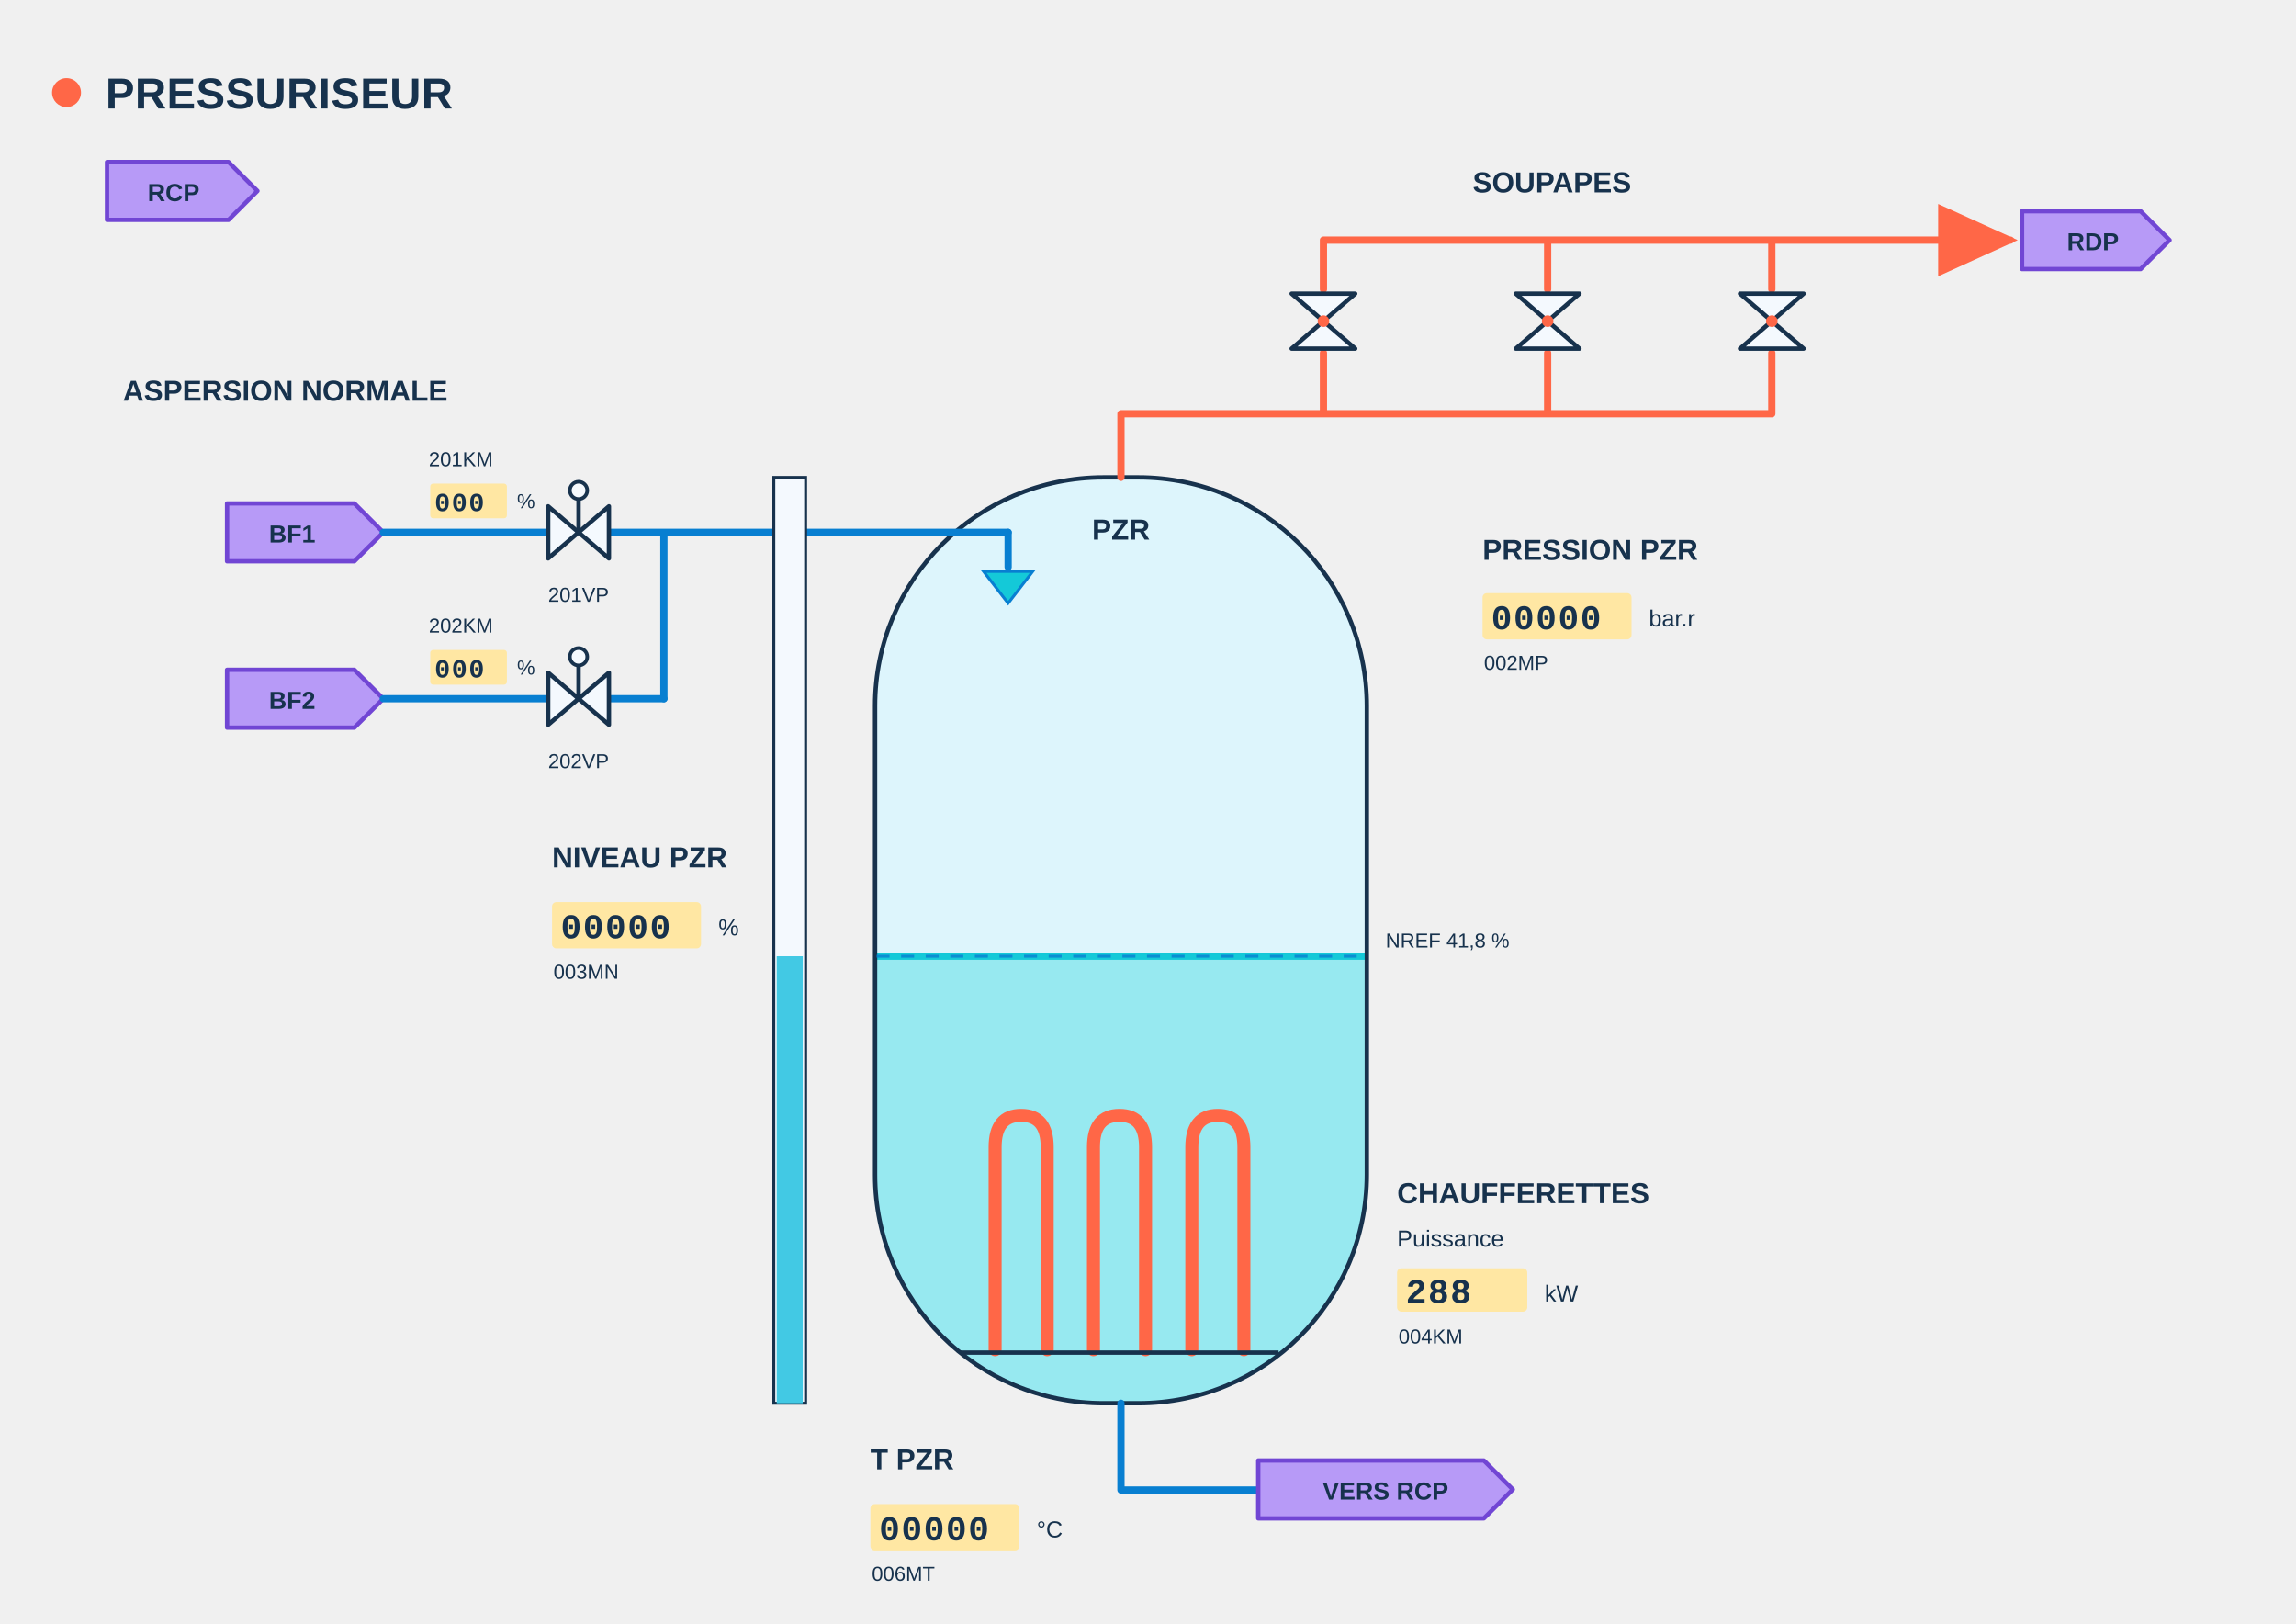
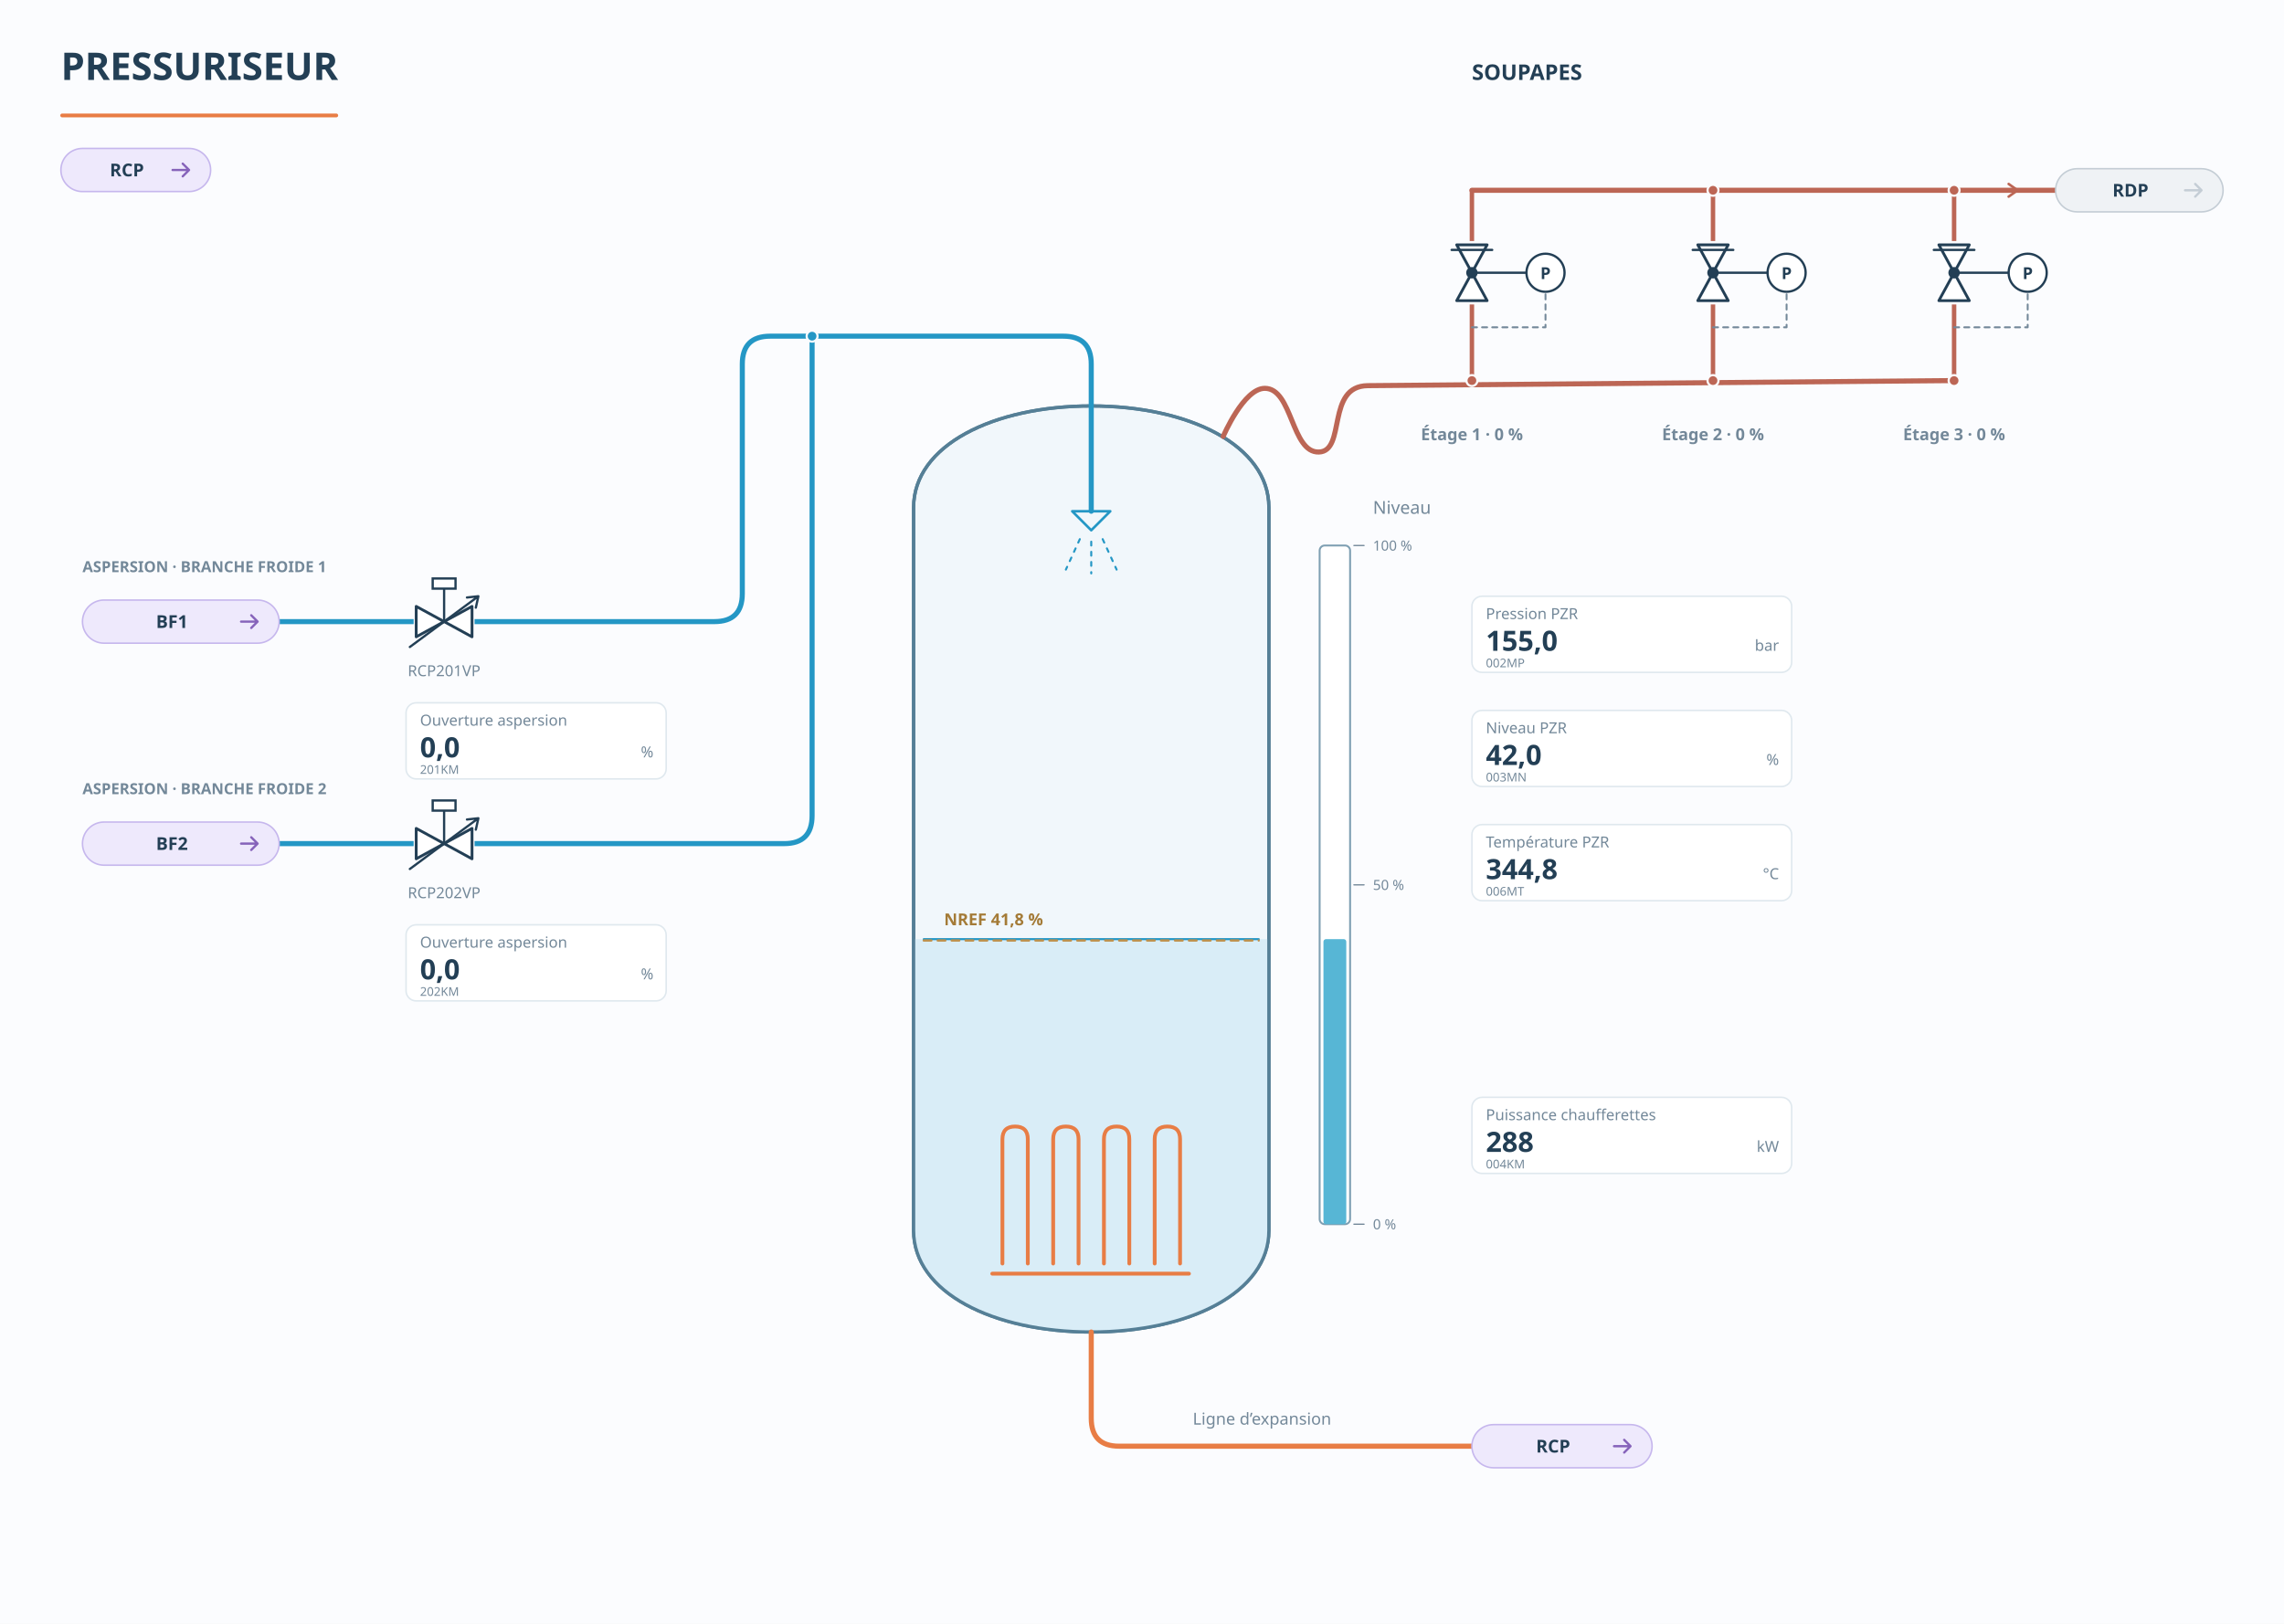
- <svg xmlns="http://www.w3.org/2000/svg" width="1587.4" height="1122.52" viewBox="0 0 1587.4 1122.52" role="img" aria-labelledby="titre description" version="1.1" id="svg1156">
-   <defs id="defs1003">
-     <clipPath id="decoupe-pzr">
-       <rect x="605" y="330" width="340" height="640" rx="158" id="rect994" />
-     </clipPath>
-     <marker id="fleche-bleue" markerWidth="12" markerHeight="10" refX="10" refY="5" orient="auto">
-       <path d="M0 0 11 5 0 10Z" fill="#087fd1" id="path997" />
+ <svg xmlns="http://www.w3.org/2000/svg" width="1800" height="1280" viewBox="0 0 1800 1280" role="img" aria-labelledby="titre description" version="1.1" id="svg216" data-centurion-diagram="pzr" data-binding-version="1">
+   <defs id="defs12">
+     <style id="style4">text{font-family:'Segoe UI',sans-serif;fill:#233f55;font-variant-numeric:tabular-nums} .repere{font-size:12px;fill:#738899;font-weight:500} .titre{font-weight:650;letter-spacing:.3px} .pipe{fill:none;stroke-linecap:round;stroke-linejoin:round} .systeme{fill:#eff2f5;stroke:#c4cdd5;stroke-width:1.3} .renvoi{fill:#eee9fc;stroke:#b9a9e9;stroke-width:1.3}</style>
+     <marker id="sens-chaud" viewBox="0 0 10 10" refX="5" refY="5" markerWidth="8" markerHeight="8" orient="auto-start-reverse">
+       <path d="M2 2L7 5L2 8" fill="none" stroke="#e87d45" stroke-width="1.7" stroke-linecap="round" stroke-linejoin="round" id="path6" />
    </marker>
-     <marker id="fleche-corail" markerWidth="12" markerHeight="10" refX="10" refY="5" orient="auto">
-       <path d="M0 0 11 5 0 10Z" fill="#ff6747" id="path1000" />
+     <marker id="sens-froid" viewBox="0 0 10 10" refX="5" refY="5" markerWidth="8" markerHeight="8" orient="auto-start-reverse">
+       <path d="M2 2L7 5L2 8" fill="none" stroke="#2497c5" stroke-width="1.7" stroke-linecap="round" stroke-linejoin="round" id="path9" />
    </marker>
-     <clipPath clipPathUnits="userSpaceOnUse" id="clipPath6133">
-       <path d="M 0,841.89 V 0 h 1190.55 v 841.89 z" id="path6131" />
-     </clipPath>
-     <clipPath clipPathUnits="userSpaceOnUse" id="clipPath6141">
-       <path d="m 288.33,249.17 h 86.74 V 224.5 h -86.74 z" id="path6139" />
-     </clipPath>
-     <clipPath clipPathUnits="userSpaceOnUse" id="clipPath6161">
-       <path d="m 290.72,240.42 h 30.24 v -11.94 h -30.24 z" id="path6159" />
-     </clipPath>
-     <clipPath clipPathUnits="userSpaceOnUse" id="clipPath6173">
-       <path d="M 288.33,249.17 V 224.5 h 86.74 v 24.67 z" id="path6171" />
-     </clipPath>
-     <clipPath clipPathUnits="userSpaceOnUse" id="clipPath6181">
-       <path d="m 322.55,240.42 h 50.13 v -11.94 h -50.13 z" id="path6179" />
-     </clipPath>
-     <clipPath clipPathUnits="userSpaceOnUse" id="clipPath7749">
-       <path d="M 0,841.89 V 0 h 1190.55 v 841.89 z" id="path7747" />
-     </clipPath>
-     <clipPath clipPathUnits="userSpaceOnUse" id="clipPath7757">
-       <path d="m 296.29,416.28 h 27.06 V 249.97 h -27.06 z" id="path7755" />
-     </clipPath>
-     <clipPath clipPathUnits="userSpaceOnUse" id="clipPath10117">
-       <path d="M 0,841.89 V 0 h 1190.55 v 841.89 z" id="path10115" />
-     </clipPath>
-     <clipPath clipPathUnits="userSpaceOnUse" id="clipPath10125">
-       <path d="m 289.13,224.5 h 37.4 v -10.34 h -37.4 z" id="path10123" />
-     </clipPath>
-     <clipPath clipPathUnits="userSpaceOnUse" id="clipPath6193">
-       <path d="M 0,841.89 V 0 h 1190.55 v 841.89 z" id="path6191" />
-     </clipPath>
-     <clipPath clipPathUnits="userSpaceOnUse" id="clipPath6201">
-       <path d="m 355.97,189.49 h 86.74 v -24.67 h -86.74 z" id="path6199" />
-     </clipPath>
-     <clipPath clipPathUnits="userSpaceOnUse" id="clipPath6221">
-       <path d="M 358.36,180.74 H 388.6 V 168.8 h -30.24 z" id="path6219" />
-     </clipPath>
-     <clipPath clipPathUnits="userSpaceOnUse" id="clipPath6233">
-       <path d="m 355.97,189.49 v -24.67 h 86.74 v 24.67 z" id="path6231" />
-     </clipPath>
-     <clipPath clipPathUnits="userSpaceOnUse" id="clipPath6241">
-       <path d="m 390.19,180.74 h 50.13 V 168.8 h -50.13 z" id="path6239" />
-     </clipPath>
-     <clipPath clipPathUnits="userSpaceOnUse" id="clipPath11151">
-       <path d="M 0,841.89 V 0 h 1190.55 v 841.89 z" id="path11149" />
-     </clipPath>
-     <clipPath clipPathUnits="userSpaceOnUse" id="clipPath11159">
-       <path d="m 356.77,200.63 h 37.4 v -10.34 h -37.4 z" id="path11157" />
-     </clipPath>
+     <style>
+       [data-navigation]:not([data-navigation=""]){cursor:pointer}
+       [data-navigation]:focus-visible{outline:3px solid #2497c5;outline-offset:5px}
+       [data-link-disabled]{cursor:default}
+       [data-link-disabled]&gt;rect,[data-link-disabled]&gt;path{fill:#eff2f5;stroke:#c4cdd5}
+       [data-flow-alarm="true"]{animation:centurion-alarm 1s steps(2,end) infinite}
+       @keyframes centurion-alarm{0%,100%{fill:#d52828}50%{fill:#d52828;opacity:.25}}
+       @media(prefers-reduced-motion:reduce){[data-flow-alarm="true"]{animation:none;fill:#d52828}}
+     </style>
  </defs>
-   <style id="style1005">
-     text{font-family:Arial,Helvetica,sans-serif;fill:#17324d}
-     .titre{font-size:30px;font-weight:800;letter-spacing:.3px}
-     .section{font-size:20px;font-weight:700}
-     .nom{font-size:18px;font-weight:700}
-     .legende{font-size:16px}
-     .repere{font-size:14px}
-     .mesure{font-family:Consolas,'Courier New',monospace;font-size:24px;font-weight:700;letter-spacing:1px}
-     .petite-mesure{font-family:Consolas,'Courier New',monospace;font-size:18px;font-weight:700;letter-spacing:1px}
-     .bleu{fill:none;stroke:#087fd1;stroke-width:5;stroke-linejoin:round;stroke-linecap:round}
-     .corail{fill:none;stroke:#ff6747;stroke-width:5;stroke-linejoin:round;stroke-linecap:round}
-     .renvoi{fill:#b79af7;stroke:#7146d4;stroke-width:3;stroke-linejoin:round}
-     .cuve{fill:#ddf5fc;stroke:#17324d;stroke-width:3}
-     .valve{fill:#f4f9fe;stroke:#17324d;stroke-width:3;stroke-linejoin:round}
-     .lecture{fill:#ffe7a3}
-   </style>
-   <g id="entete">
-     <circle cx="46" cy="64" r="10" fill="#ff6747" id="circle1007" />
-     <text class="titre" x="73" y="75" id="text1009">PRESSURISEUR</text>
-     <g id="renvoi-rcp">
-       <path class="renvoi" d="M74 112 H158 L178 132 158 152 H74Z" id="path1011" />
-       <text x="120" y="139" font-size="17" font-weight="700" text-anchor="middle" id="text1013">RCP</text>
-     </g>
+   <rect width="1800" height="1280" fill="#fbfcfe" id="rect14" />
+   <text id="texte-1" x="48.00" y="63.00" font-size="30" font-weight="650" text-anchor="start" style="fill:#233f55">PRESSURISEUR</text>
+   <path d="M49 91H265" class="pipe" stroke="#e87d45" stroke-width="3" id="path17" />
+   <g id="renvoi-rcp" data-renvoi="RCP" data-navigation="rcp" tabindex="0" role="link">
+     <rect x="48" y="117" width="118" height="34" rx="17" fill="#eee9fc" stroke="#c6b7ed" stroke-width="1.2" id="rect19" />
+     <text id="texte-2" x="100.00" y="139.00" font-size="14" font-weight="600" text-anchor="middle" style="fill:#233f55">RCP</text>
+     <path d="M 136 134H 149 M 144 129L 149 134L 144 139" class="pipe" stroke="#8663ba" stroke-width="1.8" id="path22" />
  </g>
-   <g id="cuve-pressuriseur">
-     <rect x="605" y="330" width="340" height="640" rx="158" fill="#ddf5fc" id="rect1017" />
-     <g clip-path="url(#decoupe-pzr)" id="g1022">
-       <rect id="niveau-eau-graphique" x="605" y="661" width="340" height="315" fill="#97e9f0" />
-       <path d="M605 661 H945" stroke="#14c9d8" stroke-width="5" id="path1020" />
-     </g>
-     <rect x="605" y="330" width="340" height="640" rx="158" fill="none" stroke="#17324d" stroke-width="3" id="rect1024" />
-     <text x="775" y="373" text-anchor="middle" class="section" id="text1026">PZR</text>
-     <path d="M606 661 H945" stroke="#087fd1" stroke-width="2" stroke-dasharray="9 8" opacity=".8" id="path1028" />
+   <clipPath id="forme-pzr">
+     <path d="M720 400C720 351 783 320 860 320C937 320 1000 351 1000 400V970C1000 1019 937 1050 860 1050C783 1050 720 1019 720 970Z" id="path25" />
+   </clipPath>
+   <path id="corps-pzr" d="M720 400C720 351 783 320 860 320C937 320 1000 351 1000 400V970C1000 1019 937 1050 860 1050C783 1050 720 1019 720 970Z" fill="#f1f7fb" stroke="#557f96" stroke-width="2.6" />
+   <rect id="niveau-eau-pzr" x="720" y="740.3" width="280" height="309.7" fill="#d9edf7" clip-path="url(#forme-pzr)" data-level-value="pzrLevel" data-level-top="430" data-level-bottom="965" data-fill-bottom="1050" />
+   <path id="contour-pzr" d="M720 400C720 351 783 320 860 320C937 320 1000 351 1000 400V970C1000 1019 937 1050 860 1050C783 1050 720 1019 720 970Z" class="pipe" stroke="#557f96" stroke-width="2.6" />
+   <path id="surface-eau-pzr" d="M728 740.3H992" class="pipe" stroke="#2497c5" stroke-width="1.6" data-line-value="pzrLevel" data-level-top="430" data-level-bottom="965" data-line-template="M728 {y}H992" />
+   <path id="niveau-reference-pzr" d="M728 741.37H992" class="pipe" stroke="#bf914c" stroke-width="1.8" stroke-dasharray="6 5" data-line-value="nref" data-level-top="430" data-level-bottom="965" data-line-template="M728 {y}H992" />
+   <text id="texte-3" x="744.00" y="729.37" font-size="13" font-weight="600" text-anchor="start" style="fill:#a47b37" data-value="nref" data-decimals="1" data-template="NREF {value} %" data-unit="%" data-follow-level="nref" data-level-top="430" data-level-bottom="965" data-follow-offset="-12">NREF 41,8 %</text>
+   <text id="texte-4" x="1082.00" y="405.00" font-size="14" font-weight="500" text-anchor="start" style="fill:#738899">Niveau</text>
+   <rect x="1040" y="430" width="24" height="535" rx="4" fill="#fff" stroke="#7e9fb2" stroke-width="1.5" id="rect35" />
+   <rect id="jauge-niveau-pzr-remplissage" x="1043" y="740.3" width="18" height="224.7" rx="2" fill="#57b6d5" stroke="#57b6d5" stroke-width="0" data-level-value="pzrLevel" data-level-top="430" data-level-bottom="965" data-fill-bottom="965" />
+   <path d="M1067 965.0H1075" class="pipe" stroke="#738899" stroke-width="1" id="path38" />
+   <text id="texte-5" x="1082.00" y="969.00" font-size="11" font-weight="400" text-anchor="start" style="fill:#738899">0 %</text>
+   <path d="M1067 697.5H1075" class="pipe" stroke="#738899" stroke-width="1" id="path41" />
+   <text id="texte-6" x="1082.00" y="701.50" font-size="11" font-weight="400" text-anchor="start" style="fill:#738899">50 %</text>
+   <path d="M1067 430.0H1075" class="pipe" stroke="#738899" stroke-width="1" id="path44" />
+   <text id="texte-7" x="1082.00" y="434.00" font-size="11" font-weight="400" text-anchor="start" style="fill:#738899">100 %</text>
+   <rect x="1160" y="470" width="252" height="60" rx="8" fill="#ffffff" stroke="#dfe8ee" stroke-width="1.2" id="rect47" />
+   <text id="texte-8" x="1171.00" y="488.00" font-size="12" font-weight="500" text-anchor="start" style="fill:#738899">Pression PZR</text>
+   <text id="002MP-valeur" x="1171.00" y="513.00" font-size="22" font-weight="600" text-anchor="start" style="fill:#233f55" data-value="pressure" data-decimals="1" data-template="{value}" data-unit="bar abs.">155,0</text>
+   <text id="texte-10" x="1402.00" y="513.00" font-size="12" font-weight="500" text-anchor="end" style="fill:#738899">bar</text>
+   <text id="texte-11" x="1171.00" y="526.00" font-size="9.5" font-weight="500" text-anchor="start" style="fill:#738899">002MP</text>
+   <rect x="1160" y="560" width="252" height="60" rx="8" fill="#ffffff" stroke="#dfe8ee" stroke-width="1.2" id="rect53" />
+   <text id="texte-12" x="1171.00" y="578.00" font-size="12" font-weight="500" text-anchor="start" style="fill:#738899">Niveau PZR</text>
+   <text id="003MN-valeur" x="1171.00" y="603.00" font-size="22" font-weight="600" text-anchor="start" style="fill:#233f55" data-value="pzrLevel" data-decimals="1" data-template="{value}" data-unit="%">42,0</text>
+   <text id="texte-14" x="1402.00" y="603.00" font-size="12" font-weight="500" text-anchor="end" style="fill:#738899">%</text>
+   <text id="texte-15" x="1171.00" y="616.00" font-size="9.5" font-weight="500" text-anchor="start" style="fill:#738899">003MN</text>
+   <rect x="1160" y="650" width="252" height="60" rx="8" fill="#ffffff" stroke="#dfe8ee" stroke-width="1.2" id="rect59" />
+   <text id="texte-16" x="1171.00" y="668.00" font-size="12" font-weight="500" text-anchor="start" style="fill:#738899">Température PZR</text>
+   <text id="006MT-valeur" x="1171.00" y="693.00" font-size="22" font-weight="600" text-anchor="start" style="fill:#233f55" data-value="pzrTempC" data-decimals="1" data-template="{value}" data-unit="°C">344,8</text>
+   <text id="texte-18" x="1402.00" y="693.00" font-size="12" font-weight="500" text-anchor="end" style="fill:#738899">°C</text>
+   <text id="texte-19" x="1171.00" y="706.00" font-size="9.5" font-weight="500" text-anchor="start" style="fill:#738899">006MT</text>
+   <rect x="1160" y="865" width="252" height="60" rx="8" fill="#ffffff" stroke="#dfe8ee" stroke-width="1.2" id="rect65" />
+   <text id="texte-20" x="1171.00" y="883.00" font-size="12" font-weight="500" text-anchor="start" style="fill:#738899">Puissance chaufferettes</text>
+   <text id="004KM-valeur" x="1171.00" y="908.00" font-size="22" font-weight="600" text-anchor="start" style="fill:#233f55" data-value="heaterKW" data-decimals="0" data-template="{value}" data-unit="kW">288</text>
+   <text id="texte-22" x="1402.00" y="908.00" font-size="12" font-weight="500" text-anchor="end" style="fill:#738899">kW</text>
+   <text id="texte-23" x="1171.00" y="921.00" font-size="9.5" font-weight="500" text-anchor="start" style="fill:#738899">004KM</text>
+   <path id="aspersion-bf1" d="M 220.00 490.00 L 563.00 490.00 Q 585.00 490.00 585.00 468.00 L 585.00 287.00 Q 585.00 265.00 607.00 265.00 L 838.00 265.00 Q 860.00 265.00 860.00 287.00 L 860.00 403.00" class="pipe" stroke="#2497c5" stroke-width="4" />
+   <path id="aspersion-bf2" d="M 220.00 665.00 L 618.00 665.00 Q 640.00 665.00 640.00 643.00 L 640.00 265.00" class="pipe" stroke="#2497c5" stroke-width="4" />
+   <circle cx="640" cy="265" r="4.3" fill="#2497c5" stroke="#fbfcfe" stroke-width="1.7" id="circle73" />
+   <g id="renvoi-bf1" data-renvoi="BF1" data-navigation="rcp" tabindex="0" role="link" data-navigation-gv="1">
+     <rect x="65" y="473" width="155" height="34" rx="17" fill="#eee9fc" stroke="#c6b7ed" stroke-width="1.2" id="rect75" />
+     <text id="texte-24" x="135.50" y="495.00" font-size="14" font-weight="600" text-anchor="middle" style="fill:#233f55">BF1</text>
+     <path d="M 190 490H 203 M 198 485L 203 490L 198 495" class="pipe" stroke="#8663ba" stroke-width="1.8" id="path78" />
  </g>
-   <g id="soupapes-et-decharge">
-     <text x="1073" y="133" text-anchor="middle" class="section" id="text1031">SOUPAPES</text>
-     <path class="corail" d="M775 330 V286 H1225 M915 286 V244 M1070 286 V244 M1225 286 V244 M915 200 V166 H1355 M1070 200 V166 M1225 200 V166" id="path1033" />
-     <path class="corail" d="M1355 166 H1390" marker-end="url(#fleche-corail)" id="path1035" />
-     <g id="soupape-1" transform="translate(915 222)">
-       <path class="valve" d="M-22-19 0 0 22-19Z M-22 19 0 0 22 19Z" id="path1037" />
-       <circle cx="0" cy="0" r="4" fill="#ff6747" id="circle1039" />
-     </g>
-     <g id="soupape-2" transform="translate(1070 222)">
-       <path class="valve" d="M-22-19 0 0 22-19Z M-22 19 0 0 22 19Z" id="path1042" />
-       <circle cx="0" cy="0" r="4" fill="#ff6747" id="circle1044" />
-     </g>
-     <g id="soupape-3" transform="translate(1225 222)">
-       <path class="valve" d="M-22-19 0 0 22-19Z M-22 19 0 0 22 19Z" id="path1047" />
-       <circle cx="0" cy="0" r="4" fill="#ff6747" id="circle1049" />
-     </g>
-     <g id="renvoi-rdp">
-       <path class="renvoi" d="M1398 146 H1480 L1500 166 1480 186 H1398Z" id="path1052" />
-       <text x="1447" y="173" font-size="17" font-weight="700" text-anchor="middle" id="text1054">RDP</text>
-     </g>
+   <text id="texte-25" x="65.00" y="451.00" font-size="12" font-weight="600" text-anchor="start" style="fill:#738899">ASPERSION · BRANCHE FROIDE 1</text>
+   <g id="rcp201vp" data-symbol="vanne-control" transform="translate(350 490) scale(1 1)" data-actuator="sprayPct">
+     <rect x="-24" y="-13" width="48" height="26" fill="#fbfcfe" id="rect82" />
+     <path d="M-22 -12L0 0L-22 12Z M22 -12L0 0L22 12Z" fill="#fff" stroke="#233f55" stroke-width="2.2" stroke-linejoin="round" id="path84" data-actuator-body="1" />
+     <path d="M-27 20L27 -20 M18 -19L27 -20L25 -11" class="pipe" stroke="#233f55" stroke-width="1.8" id="path86" />
+     <path d="M0 0V-26" class="pipe" stroke="#233f55" stroke-width="1.8" id="path88" />
+     <rect x="-9" y="-34" width="18" height="8" rx="0" fill="#fff" stroke="#233f55" stroke-width="1.8" id="rect90" />
  </g>
-   <text class="section" x="85" y="277" id="text1058">ASPERSION NORMALE</text>
-   <path class="renvoi" d="m 157,348 h 88 l 20,20 -20,20 h -88 z" id="path1060" />
-   <text x="202" y="375" font-size="17px" font-weight="700" text-anchor="middle" id="text1062">BF1</text>
-   <path class="renvoi" d="m 157,463 h 88 l 20,20 -20,20 h -88 z" id="path1060-0" style="fill:#b79af7;stroke:#7146d4;stroke-width:3;stroke-linejoin:round" />
-   <text x="202" y="490" font-size="17px" font-weight="700" text-anchor="middle" id="text1062-4" style="font-family:Arial, Helvetica, sans-serif;fill:#17324d">BF2</text>
-   <path class="bleu" d="m 265,368 h 113 m 43,0 H 697 M 265,483 h 113 m 43,0 h 38" id="path1064" />
-   <path class="bleu" d="m 697,368 v 24 M 459,483 V 370.822" id="path1066" />
-   <path d="m 680,395 17,22 17,-22 z" fill="#14c9d8" stroke="#087fd1" stroke-width="2" id="path1068" />
-   <g id="vanne-201VP" transform="translate(400,368)">
-     <path class="valve" d="M -21,-18 0,0 -21,18 Z M 21,-18 0,0 21,18 Z" id="path1070" />
-     <path d="M 0,-1 V -23" stroke="#17324d" stroke-width="3" id="path1072" />
-     <circle cx="0" cy="-29" r="6" fill="#f4f9fe" stroke="#17324d" stroke-width="2.5" id="circle1074" />
-     <text class="repere" y="48" text-anchor="middle" id="text1076">201VP</text>
+   <text id="texte-26" x="350.00" y="533.00" font-size="12" font-weight="500" text-anchor="middle" style="fill:#738899">RCP201VP</text>
+   <rect x="320" y="554" width="205" height="60" rx="8" fill="#ffffff" stroke="#dfe8ee" stroke-width="1.2" id="rect94" />
+   <text id="texte-27" x="331.00" y="572.00" font-size="12" font-weight="500" text-anchor="start" style="fill:#738899">Ouverture aspersion</text>
+   <text id="201KM-valeur" x="331.00" y="597.00" font-size="22" font-weight="600" text-anchor="start" style="fill:#233f55" data-value="sprayPct" data-decimals="1" data-template="{value}" data-unit="%">0,0</text>
+   <text id="texte-29" x="515.00" y="597.00" font-size="12" font-weight="500" text-anchor="end" style="fill:#738899">%</text>
+   <text id="texte-30" x="331.00" y="610.00" font-size="9.5" font-weight="500" text-anchor="start" style="fill:#738899">201KM</text>
+   <g id="renvoi-bf2" data-renvoi="BF2" data-navigation="rcp" tabindex="0" role="link" data-navigation-gv="2">
+     <rect x="65" y="648" width="155" height="34" rx="17" fill="#eee9fc" stroke="#c6b7ed" stroke-width="1.2" id="rect100" />
+     <text id="texte-31" x="135.50" y="670.00" font-size="14" font-weight="600" text-anchor="middle" style="fill:#233f55">BF2</text>
+     <path d="M 190 665H 203 M 198 660L 203 665L 198 670" class="pipe" stroke="#8663ba" stroke-width="1.8" id="path103" />
  </g>
-   <g id="vanne-202VP" transform="translate(400,483)">
-     <path class="valve" d="M -21,-18 0,0 -21,18 Z M 21,-18 0,0 21,18 Z" id="path1079" />
-     <path d="M 0,-1 V -23" stroke="#17324d" stroke-width="3" id="path1081" />
-     <circle cx="0" cy="-29" r="6" fill="#f4f9fe" stroke="#17324d" stroke-width="2.5" id="circle1083" />
-     <text class="repere" y="48" text-anchor="middle" id="text1085">202VP</text>
+   <text id="texte-32" x="65.00" y="626.00" font-size="12" font-weight="600" text-anchor="start" style="fill:#738899">ASPERSION · BRANCHE FROIDE 2</text>
+   <g id="rcp202vp" data-symbol="vanne-control" transform="translate(350 665) scale(1 1)" data-actuator="sprayPct">
+     <rect x="-24" y="-13" width="48" height="26" fill="#fbfcfe" id="rect107" />
+     <path d="M-22 -12L0 0L-22 12Z M22 -12L0 0L22 12Z" fill="#fff" stroke="#233f55" stroke-width="2.2" stroke-linejoin="round" id="path109" data-actuator-body="1" />
+     <path d="M-27 20L27 -20 M18 -19L27 -20L25 -11" class="pipe" stroke="#233f55" stroke-width="1.8" id="path111" />
+     <path d="M0 0V-26" class="pipe" stroke="#233f55" stroke-width="1.8" id="path113" />
+     <rect x="-9" y="-34" width="18" height="8" rx="0" fill="#fff" stroke="#233f55" stroke-width="1.8" id="rect115" />
  </g>
-   <g id="position-201KM" transform="translate(-151.547,-27.70392)">
-     <rect class="lecture" x="449" y="362" width="53" height="24" rx="2" id="rect1088" />
-     <text class="petite-mesure" x="452" y="381" id="text1090">000</text>
-     <text class="repere" x="509" y="379" id="text1092">%</text>
-     <text class="repere" x="448" y="350" id="text1094">201KM</text>
+   <text id="texte-33" x="350.00" y="708.00" font-size="12" font-weight="500" text-anchor="middle" style="fill:#738899">RCP202VP</text>
+   <rect x="320" y="729" width="205" height="60" rx="8" fill="#ffffff" stroke="#dfe8ee" stroke-width="1.2" id="rect119" />
+   <text id="texte-34" x="331.00" y="747.00" font-size="12" font-weight="500" text-anchor="start" style="fill:#738899">Ouverture aspersion</text>
+   <text id="202KM-valeur" x="331.00" y="772.00" font-size="22" font-weight="600" text-anchor="start" style="fill:#233f55" data-value="sprayPct" data-decimals="1" data-template="{value}" data-unit="%">0,0</text>
+   <text id="texte-36" x="515.00" y="772.00" font-size="12" font-weight="500" text-anchor="end" style="fill:#738899">%</text>
+   <text id="texte-37" x="331.00" y="785.00" font-size="9.5" font-weight="500" text-anchor="start" style="fill:#738899">202KM</text>
+   <path d="M845 403L860 418L875 403Z" class="pipe" stroke="#2497c5" stroke-width="2" id="path125" />
+   <path d="M851 425L840 449 M860 427V452 M869 425L880 449" class="pipe" stroke="#2497c5" stroke-width="1.6" stroke-dasharray="3 5" id="path127" />
+   <text id="texte-38" x="1160.00" y="63.00" font-size="17" font-weight="650" text-anchor="start" style="fill:#233f55">SOUPAPES</text>
+   <path id="collecteur-amont-soupapes" d="m 964,344 c 0,0 16.116,-37.968 32.825,-37.886 21.956,0.107 20.704,50.963 42.648,50.2 21.643,-0.752 5.268,-52.026 38.527,-52.314 154,-1.333 462,-4 462,-4" class="pipe" stroke="#bc6655" stroke-width="4" />
+   <path id="collecteur-aval-soupapes" d="M1160 150H1620" class="pipe" stroke="#bc6655" stroke-width="4" />
+   <g id="renvoi-rdp" data-renvoi="RDP" data-navigation="" aria-disabled="true" data-link-disabled="true">
+     <rect x="1620" y="133" width="132" height="34" rx="17" fill="#eff2f5" stroke="#c4cdd5" stroke-width="1.2" id="rect132" />
+     <text id="texte-39" x="1679.00" y="155.00" font-size="14" font-weight="600" text-anchor="middle" style="fill:#233f55">RDP</text>
+     <path d="M 1722 150H 1735 M 1730 145L 1735 150L 1730 155" class="pipe" stroke="#7b8b98" stroke-width="1.8" id="path135" />
  </g>
-   <g id="position-202KM" transform="translate(-151.547,-27.70392)">
-     <rect class="lecture" x="449" y="477" width="53" height="24" rx="2" id="rect1097" />
-     <text class="petite-mesure" x="452" y="496" id="text1099">000</text>
-     <text class="repere" x="509" y="494" id="text1101">%</text>
-     <text class="repere" x="448" y="465" id="text1103">202KM</text>
+   <path id="ligne-soupape-1" d="M1160 300V150" class="pipe" stroke="#bc6655" stroke-width="3.5" />
+   <circle cx="1160" cy="300" r="4.3" fill="#bc6655" stroke="#fbfcfe" stroke-width="1.7" id="circle139" />
+   <g id="soupape-1" data-symbol="soupape-commande-pression" transform="translate(1160 215) scale(1 1)" data-actuator="reliefOpeningPct.0">
+     <rect x="-14" y="-25" width="28" height="50" fill="#fbfcfe" id="rect141" />
+     <path d="M-12 22L0 0L12 22Z M-12 -22L0 0L12 -22Z" fill="#fff" stroke="#233f55" stroke-width="2.2" stroke-linejoin="round" id="path143" data-actuator-body="1" />
+     <path d="M-16 -18H16 M0 0H43" class="pipe" stroke="#233f55" stroke-width="1.8" id="path145" />
+     <circle r="4.5" fill="#233f55" id="circle147" />
+     <circle cx="58" r="15" fill="#fff" stroke="#233f55" stroke-width="1.8" id="circle149" />
+     <text id="texte-40" x="58.00" y="5.00" font-size="13" font-weight="650" text-anchor="middle" style="fill:#233f55">P</text>
+     <path d="M0 43H58V15" class="pipe" stroke="#738899" stroke-width="1.5" stroke-dasharray="4 4" id="path152" />
  </g>
-   <text class="section" x="381.663" y="599.589" id="text1107">NIVEAU PZR</text>
-   <rect class="lecture" x="381.663" y="623.589" width="103" height="32" rx="3" id="rect1111" />
-   <text id="valeur-003MN" class="mesure" x="387.663" y="648.589">00000</text>
-   <text class="legende" x="496.663" y="646.589" id="text1114">%</text>
-   <text class="repere" x="382.663" y="676.589" id="text1116">003MN</text>
-   <text class="section" x="601.771" y="1015.738" id="text1107-3" style="font-weight:700;font-size:20px;font-family:Arial, Helvetica, sans-serif;fill:#17324d">T PZR</text>
-   <rect class="lecture" x="601.771" y="1039.738" width="103" height="32" rx="3" id="rect1111-0" style="fill:#ffe7a3" />
-   <text id="valeur-003MN-9" class="mesure" x="607.771" y="1064.738" style="font-weight:700;font-size:24px;font-family:Consolas, 'Courier New', monospace;letter-spacing:1px;fill:#17324d">00000</text>
-   <text class="legende" x="716.771" y="1062.738" id="text1114-3" style="font-size:16px;font-family:Arial, Helvetica, sans-serif;fill:#17324d">°C</text>
-   <text class="repere" x="602.771" y="1092.738" id="text1116-3" style="font-size:14px;font-family:Arial, Helvetica, sans-serif;fill:#17324d">006MT</text>
-   <text class="section" x="1025" y="387" id="text1119">PRESSION PZR</text>
-   <rect class="lecture" x="1025" y="410" width="103" height="32" rx="3" id="rect1123" />
-   <text id="valeur-002MP" class="mesure" x="1031" y="435">00000</text>
-   <text class="legende" x="1140" y="433" id="text1126">bar.r</text>
-   <text class="repere" x="1026" y="463" id="text1128">002MP</text>
-   <path d="M 688,933 V 793 q 0,-22 18,-22 18,0 18,22 v 140 m 32,0 V 793 q 0,-22 18,-22 18,0 18,22 v 140 m 32,0 V 793 q 0,-22 18,-22 18,0 18,22 v 140" fill="none" stroke="#ff6747" stroke-width="9" stroke-linecap="round" stroke-linejoin="round" id="path1131" />
-   <path d="M 664,935 H 884" stroke="#17324d" stroke-width="3" id="path1133" />
-   <text class="section" x="965.929" y="831.702" id="text1137">CHAUFFERETTES</text>
-   <text class="legende" x="965.929" y="861.702" id="text1139">Puissance</text>
-   <rect class="lecture" x="965.929" y="876.702" width="90" height="30" rx="3" id="rect1141" />
-   <text id="valeur-004KM" class="mesure" x="971.929" y="900.702">288</text>
-   <text class="legende" x="1067.929" y="899.702" id="text1144">kW</text>
-   <text class="repere" x="966.929" y="928.702" id="text1146">004KM</text>
-   <path class="bleu" d="m 775,970 v 60 h 94.955" id="path1149" />
-   <path class="renvoi" d="m 869.917,1009.594 h 156 l 20,20 -20,20 H 869.917 Z" id="path1151" />
-   <text x="957.917" y="1036.594" font-size="17px" font-weight="700" text-anchor="middle" id="text1153">VERS RCP</text>
-   <g id="jauge-niveau-pzr" aria-label="Niveau réel du pressuriseur">
-     <rect x="535" y="330" width="22" height="640" fill="#f4f9fe" stroke="#17324d" stroke-width="2" />
-     <rect id="jauge-remplissage" x="537" y="661" width="18" height="309" fill="#42c9e4" />
+   <text id="soupape-1-ouverture" x="1160.00" y="347.00" font-size="13" font-weight="600" text-anchor="middle" style="fill:#738899" data-value="reliefOpeningPct.0" data-decimals="0" data-template="Étage 1 · {value} %" data-unit="%">Étage 1 · 0 %</text>
+   <path id="ligne-soupape-2" d="M1350 300V150" class="pipe" stroke="#bc6655" stroke-width="3.5" />
+   <circle cx="1350" cy="300" r="4.3" fill="#bc6655" stroke="#fbfcfe" stroke-width="1.7" id="circle157" />
+   <circle cx="1350" cy="150" r="4.3" fill="#bc6655" stroke="#fbfcfe" stroke-width="1.7" id="circle159" />
+   <g id="soupape-2" data-symbol="soupape-commande-pression" transform="translate(1350 215) scale(1 1)" data-actuator="reliefOpeningPct.1">
+     <rect x="-14" y="-25" width="28" height="50" fill="#fbfcfe" id="rect161" />
+     <path d="M-12 22L0 0L12 22Z M-12 -22L0 0L12 -22Z" fill="#fff" stroke="#233f55" stroke-width="2.2" stroke-linejoin="round" id="path163" data-actuator-body="1" />
+     <path d="M-16 -18H16 M0 0H43" class="pipe" stroke="#233f55" stroke-width="1.8" id="path165" />
+     <circle r="4.5" fill="#233f55" id="circle167" />
+     <circle cx="58" r="15" fill="#fff" stroke="#233f55" stroke-width="1.8" id="circle169" />
+     <text id="texte-42" x="58.00" y="5.00" font-size="13" font-weight="650" text-anchor="middle" style="fill:#233f55">P</text>
+     <path d="M0 43H58V15" class="pipe" stroke="#738899" stroke-width="1.5" stroke-dasharray="4 4" id="path172" />
  </g>
-   <text id="libelle-nref" x="958" y="655" class="repere" fill="#087fd1">NREF 41,8 %</text>
+   <text id="soupape-2-ouverture" x="1350.00" y="347.00" font-size="13" font-weight="600" text-anchor="middle" style="fill:#738899" data-value="reliefOpeningPct.1" data-decimals="0" data-template="Étage 2 · {value} %" data-unit="%">Étage 2 · 0 %</text>
+   <path id="ligne-soupape-3" d="M1540 300V150" class="pipe" stroke="#bc6655" stroke-width="3.5" />
+   <circle cx="1540" cy="300" r="4.3" fill="#bc6655" stroke="#fbfcfe" stroke-width="1.7" id="circle177" />
+   <circle cx="1540" cy="150" r="4.3" fill="#bc6655" stroke="#fbfcfe" stroke-width="1.7" id="circle179" />
+   <g id="soupape-3" data-symbol="soupape-commande-pression" transform="translate(1540 215) scale(1 1)" data-actuator="reliefOpeningPct.2">
+     <rect x="-14" y="-25" width="28" height="50" fill="#fbfcfe" id="rect181" />
+     <path d="M-12 22L0 0L12 22Z M-12 -22L0 0L12 -22Z" fill="#fff" stroke="#233f55" stroke-width="2.2" stroke-linejoin="round" id="path183" data-actuator-body="1" />
+     <path d="M-16 -18H16 M0 0H43" class="pipe" stroke="#233f55" stroke-width="1.8" id="path185" />
+     <circle r="4.5" fill="#233f55" id="circle187" />
+     <circle cx="58" r="15" fill="#fff" stroke="#233f55" stroke-width="1.8" id="circle189" />
+     <text id="texte-44" x="58.00" y="5.00" font-size="13" font-weight="650" text-anchor="middle" style="fill:#233f55">P</text>
+     <path d="M0 43H58V15" class="pipe" stroke="#738899" stroke-width="1.5" stroke-dasharray="4 4" id="path192" />
+   </g>
+   <text id="soupape-3-ouverture" x="1540.00" y="347.00" font-size="13" font-weight="600" text-anchor="middle" style="fill:#738899" data-value="reliefOpeningPct.2" data-decimals="0" data-template="Étage 3 · {value} %" data-unit="%">Étage 3 · 0 %</text>
+   <path d="M1583 145L1590 150L1583 155" class="pipe" stroke="#bc6655" stroke-width="2" id="path196" />
+   <path d="M790 996V898Q790 888 800 888Q810 888 810 898V996" class="pipe" stroke="#e87d45" stroke-width="3" id="path198" />
+   <path d="M830 996V898Q830 888 840 888Q850 888 850 898V996" class="pipe" stroke="#e87d45" stroke-width="3" id="path200" />
+   <path d="M870 996V898Q870 888 880 888Q890 888 890 898V996" class="pipe" stroke="#e87d45" stroke-width="3" id="path202" />
+   <path d="M910 996V898Q910 888 920 888Q930 888 930 898V996" class="pipe" stroke="#e87d45" stroke-width="3" id="path204" />
+   <path d="M782 1004H937" class="pipe" stroke="#e87d45" stroke-width="3" id="path206" />
+   <path id="ligne-expansion" d="M 860.00 1050.00 L 860.00 1118.00 Q 860.00 1140.00 882.00 1140.00 L 1160.00 1140.00" class="pipe" stroke="#e87d45" stroke-width="4" />
+   <g id="renvoi-expansion" data-renvoi="RCP" data-navigation="rcp" tabindex="0" role="link">
+     <rect x="1160" y="1123" width="142" height="34" rx="17" fill="#eee9fc" stroke="#c6b7ed" stroke-width="1.2" id="rect209" />
+     <text id="texte-46" x="1224.00" y="1145.00" font-size="14" font-weight="600" text-anchor="middle" style="fill:#233f55">RCP</text>
+     <path d="M 1272 1140H 1285 M 1280 1135L 1285 1140L 1280 1145" class="pipe" stroke="#8663ba" stroke-width="1.8" id="path212" />
+   </g>
+   <text id="texte-47" x="940.00" y="1123.00" font-size="13" font-weight="500" text-anchor="start" style="fill:#738899">Ligne d’expansion</text>
</svg>
